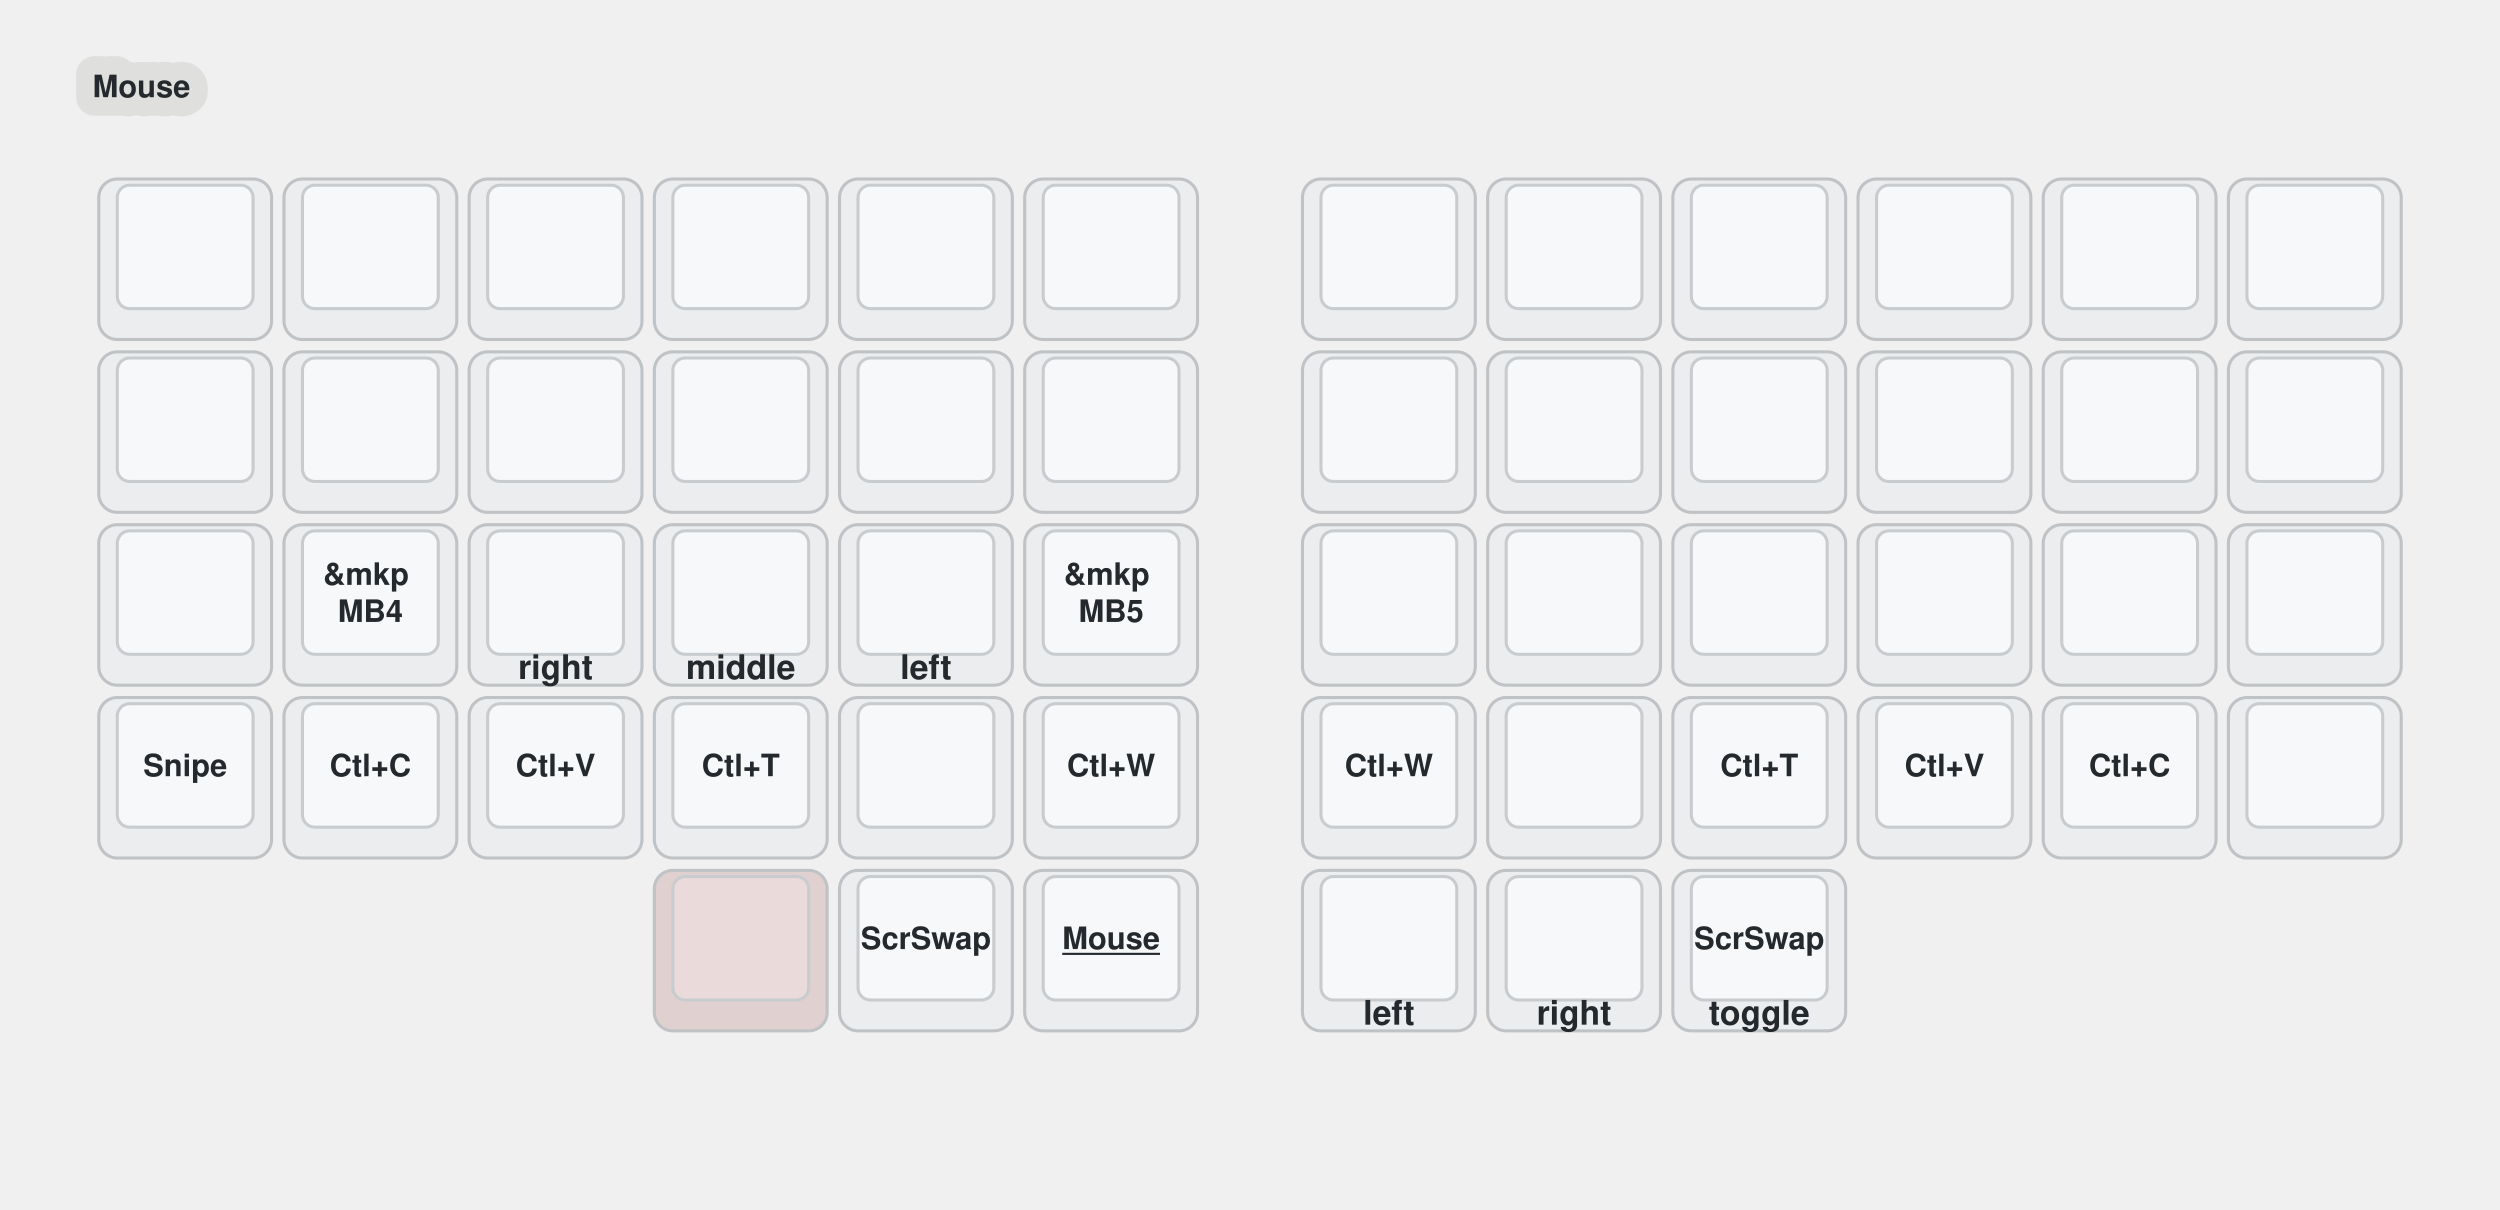
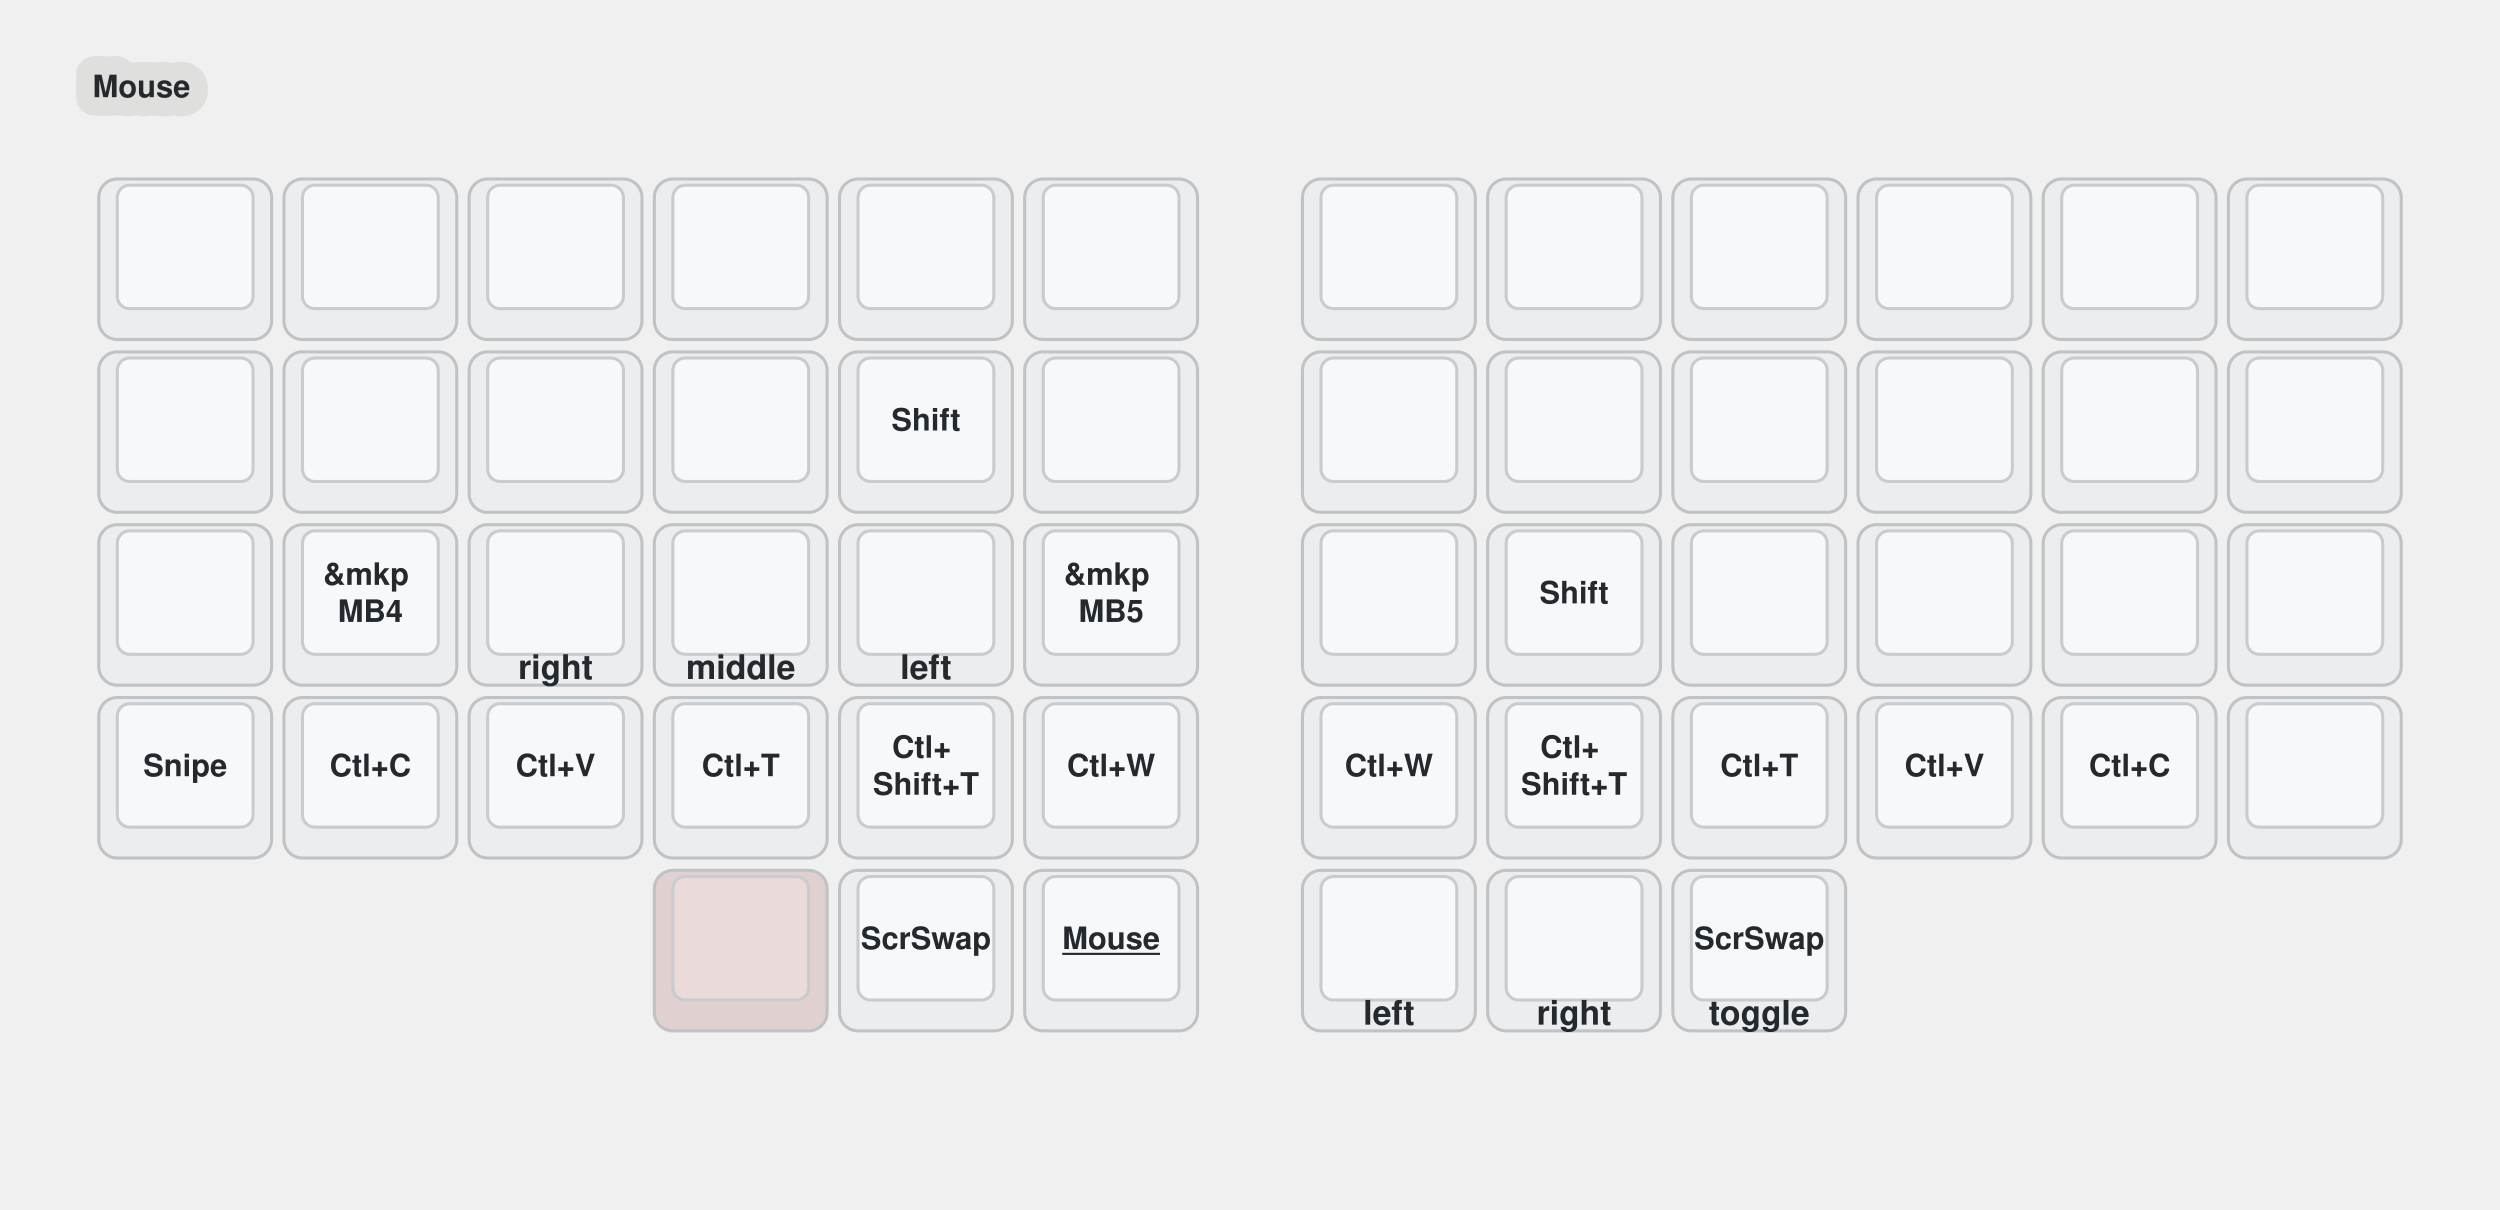
<svg xmlns="http://www.w3.org/2000/svg" xmlns:xlink="http://www.w3.org/1999/xlink" width="810" height="392" viewBox="0 0 810 392" class="keymap">
  <defs>/* start glyphs */
<svg id="mdi:apple-keyboard-control">
      <svg id="mdi-apple-keyboard-control" viewBox="0 0 24 24">
        <path d="M19.78,11.78L18.36,13.19L12,6.83L5.64,13.19L4.22,11.78L12,4L19.78,11.78Z" />
-       </svg>
-     </svg>
-     <svg id="mdi:apple-keyboard-shift">
-       <svg id="mdi-apple-keyboard-shift" viewBox="0 0 24 24">
-         <path d="M15,18V12H17.17L12,6.83L6.83,12H9V18H15M12,4L22,14H17V20H7V14H2L12,4Z" />
      </svg>
    </svg>
    <svg id="mdi:mouse">
      <svg id="mdi-mouse" viewBox="0 0 24 24">
        <path d="M11,1.07C7.05,1.56 4,4.92 4,9H11M4,15A8,8 0 0,0 12,23A8,8 0 0,0 20,15V11H4M13,1.07V9H20C20,4.92 16.94,1.56 13,1.07Z" />
      </svg>
    </svg>
    <svg id="mdi:mouse-left-click">
      <svg id="mdi-mouse-left-click" viewBox="0 0 24 24">
        <path d="M13 9V1.07C16.94 1.56 20 4.92 20 9H13M6.34 20.66C4.84 19.16 4 17.12 4 15V11H20V15C20 17.12 19.16 19.16 17.66 20.66C16.16 22.16 14.12 23 12 23C9.88 23 7.84 22.16 6.34 20.66M11 9V1.07C10.3 1.16 9.63 1.33 9 1.59C6.67 2.53 4.89 4.53 4.25 7C4.09 7.64 4 8.31 4 9H11M6.34 7C6.82 5.65 7.78 4.5 9 3.81V7H6.34Z" />
      </svg>
    </svg>
    <svg id="mdi:mouse-right-click">
      <svg id="mdi-mouse-right-click" viewBox="0 0 24 24">
        <path d="M13 9V1.07C13.7 1.16 14.37 1.33 15 1.59C17.33 2.53 19.11 4.53 19.75 7C19.91 7.64 20 8.31 20 9H13M17.66 7C17.18 5.65 16.23 4.5 15 3.81V7H17.66M11 9V1.07C7.06 1.56 4 4.92 4 9H11M6.34 20.66C4.84 19.16 4 17.12 4 15V11H20V15C20 17.12 19.16 19.16 17.66 20.66C16.16 22.16 14.12 23 12 23C9.88 23 7.84 22.16 6.34 20.66Z" />
      </svg>
    </svg>
    <svg id="mdi:transfer">
      <svg id="mdi-transfer" viewBox="0 0 24 24">
        <path d="M8 4A2 2 0 0 0 6 6V10H8V6H16V9H13.5L17 12.5L20.5 9H18V6A2 2 0 0 0 16 4H8M3 12V14H11V12H3M3 15V17H11V15H3M13 15V17H21V15H13M3 18V20H11V18H3M13 18V20H21V18H13Z" />
      </svg>
    </svg>
  </defs>/* end glyphs */
<style>/* inherit to force styles through use tags */
svg path {
    fill: inherit;
}

/* font and background color specifications */
svg.keymap {
    font-family: SFMono-Regular,Consolas,Liberation Mono,Menlo,monospace;
    font-size: 14px;
    font-kerning: normal;
    text-rendering: optimizeLegibility;
    fill: #24292e;
}

/* default key styling */
rect.key {
    fill: #f6f8fa;
}

rect.key, rect.combo {
    stroke: #c9cccf;
    stroke-width: 1;
}

/* default key side styling, only used is draw_key_sides is set */
rect.side {
    filter: brightness(90%);
}

/* color accent for combo boxes */
rect.combo, rect.combo-separate {
    fill: #cdf;
}

/* color accent for held keys */
rect.held, rect.combo.held {
    fill: #fdd;
}

/* color accent for ghost (optional) keys */
rect.ghost, rect.combo.ghost {
    stroke-dasharray: 4, 4;
    stroke-width: 2;
}

text {
    text-anchor: middle;
    dominant-baseline: middle;
}

/* styling for layer labels */
text.label {
    font-weight: bold;
    text-anchor: start;
    stroke: white;
    stroke-width: 4;
    paint-order: stroke;
}

/* styling for optional footer */
text.footer {
    text-anchor: end;
    dominant-baseline: auto;
    stroke: white;
    stroke-width: 4;
    paint-order: stroke;
}

/* styling for combo tap, and key non-tap label text */
text.combo, text.hold, text.shifted, text.left, text.right, text.tl, text.tr, text.bl, text.br {
    font-size: 11px;
}

text.hold, text.bl, text.br {
    text-anchor: middle;
    dominant-baseline: auto;
}

text.shifted, text.tl, text.tr {
    text-anchor: middle;
    dominant-baseline: hanging;
}

text.left, text.tl, text.bl {
    text-anchor: start;
}

text.right, text.tr, text.br {
    text-anchor: end;
}

text.layer-activator {
    text-decoration: underline;
}

/* styling for hold/shifted label text in combo box */
text.combo.hold, text.combo.shifted, text.combo.left, text.combo.right {
    font-size: 8px;
}

/* lighter symbol for transparent keys */
text.trans {
    fill: #7b7e81;
}

/* styling for combo dendrons */
path.combo {
    stroke-width: 1;
    stroke: gray;
    fill: none;
}

/* Start Tabler Icons Cleanup */
/* cannot use height/width with glyphs */
.icon-tabler &gt; path {
    fill: inherit;
    stroke: inherit;
    stroke-width: 2;
}
/* hide tabler's default box */
.icon-tabler &gt; path[stroke="none"][fill="none"] {
    visibility: hidden;
}
/* End Tabler Icons Cleanup */

svg.keymap {
  font-family: Helvetica Neue, Helvetica, Arial, sans-serif;
  font-size: 10px;
  font-weight: bold;
}

text.label {
  stroke: #dfdfde;
  stroke-width: 12;
  stroke-linejoin: round;
}

rect.combo, rect.combo-separate {
  opacity: 0.95;
  stroke: #c9cccf;
  stroke-width: 0.5;
  fill: #d7eaed;
}
path.combo {
  stroke-dasharray: 4, 4;
  stroke-opacity: 0.3;
}

rect.held, rect.combo.held {
  fill: #ebdada;
}

.trans.tap, .ghost.tap {
  opacity: 0.5;
}

.shifted {
  translate: -9px 3px;
  opacity: 0.3;
}

.toggle.shifted {
  translate: -12px 17px;
  opacity: 1.0;
}
.toggle.hold {
  translate: 12px -25px;
}

.text_with_symbol.tap {
  translate: -1px 1px;
}
.text_with_symbol.shifted {
  translate: 8px 13px;
  font-size: 8px;
  opacity: 1.0;
}

.combo.text_with_symbol.tap {
  translate: -1px 1px;
}
.combo.text_with_symbol.shifted {
  translate: 7px 5px;
  font-size: 8px;
  opacity: 1.0;
}
</style>
  <g transform="translate(30, 0)" class="layer-Mouse">
    <text x="0" y="28" class="label" id="Mouse">Mouse</text>
    <g transform="translate(0, 56)">
      <g transform="translate(30, 28)" class="key trans keypos-0">
        <rect rx="6" ry="6" x="-28" y="-26" width="56" height="52" class="key trans side" />
        <rect rx="4" ry="4" x="-22" y="-24" width="44" height="40" class="key trans" />
        <use href="#mdi:transfer" xlink:href="#mdi:transfer" x="-11" y="-15" height="22" width="22.0" class="key trans tap glyph mdi:transfer" />
      </g>
      <g transform="translate(90, 28)" class="key trans keypos-1">
        <rect rx="6" ry="6" x="-28" y="-26" width="56" height="52" class="key trans side" />
        <rect rx="4" ry="4" x="-22" y="-24" width="44" height="40" class="key trans" />
        <use href="#mdi:transfer" xlink:href="#mdi:transfer" x="-11" y="-15" height="22" width="22.0" class="key trans tap glyph mdi:transfer" />
      </g>
      <g transform="translate(150, 28)" class="key trans keypos-2">
        <rect rx="6" ry="6" x="-28" y="-26" width="56" height="52" class="key trans side" />
        <rect rx="4" ry="4" x="-22" y="-24" width="44" height="40" class="key trans" />
        <use href="#mdi:transfer" xlink:href="#mdi:transfer" x="-11" y="-15" height="22" width="22.0" class="key trans tap glyph mdi:transfer" />
      </g>
      <g transform="translate(210, 28)" class="key trans keypos-3">
        <rect rx="6" ry="6" x="-28" y="-26" width="56" height="52" class="key trans side" />
        <rect rx="4" ry="4" x="-22" y="-24" width="44" height="40" class="key trans" />
        <use href="#mdi:transfer" xlink:href="#mdi:transfer" x="-11" y="-15" height="22" width="22.0" class="key trans tap glyph mdi:transfer" />
      </g>
      <g transform="translate(270, 28)" class="key trans keypos-4">
        <rect rx="6" ry="6" x="-28" y="-26" width="56" height="52" class="key trans side" />
        <rect rx="4" ry="4" x="-22" y="-24" width="44" height="40" class="key trans" />
        <use href="#mdi:transfer" xlink:href="#mdi:transfer" x="-11" y="-15" height="22" width="22.0" class="key trans tap glyph mdi:transfer" />
      </g>
      <g transform="translate(330, 28)" class="key trans keypos-5">
        <rect rx="6" ry="6" x="-28" y="-26" width="56" height="52" class="key trans side" />
        <rect rx="4" ry="4" x="-22" y="-24" width="44" height="40" class="key trans" />
        <use href="#mdi:transfer" xlink:href="#mdi:transfer" x="-11" y="-15" height="22" width="22.0" class="key trans tap glyph mdi:transfer" />
      </g>
      <g transform="translate(420, 28)" class="key trans keypos-6">
        <rect rx="6" ry="6" x="-28" y="-26" width="56" height="52" class="key trans side" />
        <rect rx="4" ry="4" x="-22" y="-24" width="44" height="40" class="key trans" />
        <use href="#mdi:transfer" xlink:href="#mdi:transfer" x="-11" y="-15" height="22" width="22.0" class="key trans tap glyph mdi:transfer" />
      </g>
      <g transform="translate(480, 28)" class="key trans keypos-7">
        <rect rx="6" ry="6" x="-28" y="-26" width="56" height="52" class="key trans side" />
        <rect rx="4" ry="4" x="-22" y="-24" width="44" height="40" class="key trans" />
        <use href="#mdi:transfer" xlink:href="#mdi:transfer" x="-11" y="-15" height="22" width="22.0" class="key trans tap glyph mdi:transfer" />
      </g>
      <g transform="translate(540, 28)" class="key trans keypos-8">
        <rect rx="6" ry="6" x="-28" y="-26" width="56" height="52" class="key trans side" />
        <rect rx="4" ry="4" x="-22" y="-24" width="44" height="40" class="key trans" />
        <use href="#mdi:transfer" xlink:href="#mdi:transfer" x="-11" y="-15" height="22" width="22.0" class="key trans tap glyph mdi:transfer" />
      </g>
      <g transform="translate(600, 28)" class="key trans keypos-9">
        <rect rx="6" ry="6" x="-28" y="-26" width="56" height="52" class="key trans side" />
        <rect rx="4" ry="4" x="-22" y="-24" width="44" height="40" class="key trans" />
        <use href="#mdi:transfer" xlink:href="#mdi:transfer" x="-11" y="-15" height="22" width="22.0" class="key trans tap glyph mdi:transfer" />
      </g>
      <g transform="translate(660, 28)" class="key trans keypos-10">
        <rect rx="6" ry="6" x="-28" y="-26" width="56" height="52" class="key trans side" />
        <rect rx="4" ry="4" x="-22" y="-24" width="44" height="40" class="key trans" />
        <use href="#mdi:transfer" xlink:href="#mdi:transfer" x="-11" y="-15" height="22" width="22.0" class="key trans tap glyph mdi:transfer" />
      </g>
      <g transform="translate(720, 28)" class="key trans keypos-11">
        <rect rx="6" ry="6" x="-28" y="-26" width="56" height="52" class="key trans side" />
        <rect rx="4" ry="4" x="-22" y="-24" width="44" height="40" class="key trans" />
        <use href="#mdi:transfer" xlink:href="#mdi:transfer" x="-11" y="-15" height="22" width="22.0" class="key trans tap glyph mdi:transfer" />
      </g>
      <g transform="translate(30, 84)" class="key trans keypos-12">
        <rect rx="6" ry="6" x="-28" y="-26" width="56" height="52" class="key trans side" />
        <rect rx="4" ry="4" x="-22" y="-24" width="44" height="40" class="key trans" />
        <use href="#mdi:transfer" xlink:href="#mdi:transfer" x="-11" y="-15" height="22" width="22.0" class="key trans tap glyph mdi:transfer" />
      </g>
      <g transform="translate(90, 84)" class="key trans keypos-13">
        <rect rx="6" ry="6" x="-28" y="-26" width="56" height="52" class="key trans side" />
        <rect rx="4" ry="4" x="-22" y="-24" width="44" height="40" class="key trans" />
        <use href="#mdi:transfer" xlink:href="#mdi:transfer" x="-11" y="-15" height="22" width="22.0" class="key trans tap glyph mdi:transfer" />
      </g>
      <g transform="translate(150, 84)" class="key trans keypos-14">
        <rect rx="6" ry="6" x="-28" y="-26" width="56" height="52" class="key trans side" />
        <rect rx="4" ry="4" x="-22" y="-24" width="44" height="40" class="key trans" />
        <use href="#mdi:transfer" xlink:href="#mdi:transfer" x="-11" y="-15" height="22" width="22.0" class="key trans tap glyph mdi:transfer" />
      </g>
      <g transform="translate(210, 84)" class="key keypos-15">
        <rect rx="6" ry="6" x="-28" y="-26" width="56" height="52" class="key side" />
        <rect rx="4" ry="4" x="-22" y="-24" width="44" height="40" class="key" />
        <use href="#mdi:apple-keyboard-control" xlink:href="#mdi:apple-keyboard-control" x="-11" y="-15" height="22" width="22.0" class="key tap glyph mdi:apple-keyboard-control" />
      </g>
      <g transform="translate(270, 84)" class="key keypos-16">
        <rect rx="6" ry="6" x="-28" y="-26" width="56" height="52" class="key side" />
        <rect rx="4" ry="4" x="-22" y="-24" width="44" height="40" class="key" />
-         <use href="#mdi:apple-keyboard-shift" xlink:href="#mdi:apple-keyboard-shift" x="-11" y="-15" height="22" width="22.0" class="key tap glyph mdi:apple-keyboard-shift" />
+         <text x="0" y="-4" class="key tap">Shift</text>
      </g>
      <g transform="translate(330, 84)" class="key trans keypos-17">
        <rect rx="6" ry="6" x="-28" y="-26" width="56" height="52" class="key trans side" />
        <rect rx="4" ry="4" x="-22" y="-24" width="44" height="40" class="key trans" />
        <use href="#mdi:transfer" xlink:href="#mdi:transfer" x="-11" y="-15" height="22" width="22.0" class="key trans tap glyph mdi:transfer" />
      </g>
      <g transform="translate(420, 84)" class="key trans keypos-18">
        <rect rx="6" ry="6" x="-28" y="-26" width="56" height="52" class="key trans side" />
        <rect rx="4" ry="4" x="-22" y="-24" width="44" height="40" class="key trans" />
        <use href="#mdi:transfer" xlink:href="#mdi:transfer" x="-11" y="-15" height="22" width="22.0" class="key trans tap glyph mdi:transfer" />
      </g>
      <g transform="translate(480, 84)" class="key trans keypos-19">
        <rect rx="6" ry="6" x="-28" y="-26" width="56" height="52" class="key trans side" />
        <rect rx="4" ry="4" x="-22" y="-24" width="44" height="40" class="key trans" />
        <use href="#mdi:transfer" xlink:href="#mdi:transfer" x="-11" y="-15" height="22" width="22.0" class="key trans tap glyph mdi:transfer" />
      </g>
      <g transform="translate(540, 84)" class="key trans keypos-20">
        <rect rx="6" ry="6" x="-28" y="-26" width="56" height="52" class="key trans side" />
        <rect rx="4" ry="4" x="-22" y="-24" width="44" height="40" class="key trans" />
        <use href="#mdi:transfer" xlink:href="#mdi:transfer" x="-11" y="-15" height="22" width="22.0" class="key trans tap glyph mdi:transfer" />
      </g>
      <g transform="translate(600, 84)" class="key trans keypos-21">
        <rect rx="6" ry="6" x="-28" y="-26" width="56" height="52" class="key trans side" />
        <rect rx="4" ry="4" x="-22" y="-24" width="44" height="40" class="key trans" />
        <use href="#mdi:transfer" xlink:href="#mdi:transfer" x="-11" y="-15" height="22" width="22.0" class="key trans tap glyph mdi:transfer" />
      </g>
      <g transform="translate(660, 84)" class="key trans keypos-22">
        <rect rx="6" ry="6" x="-28" y="-26" width="56" height="52" class="key trans side" />
        <rect rx="4" ry="4" x="-22" y="-24" width="44" height="40" class="key trans" />
        <use href="#mdi:transfer" xlink:href="#mdi:transfer" x="-11" y="-15" height="22" width="22.0" class="key trans tap glyph mdi:transfer" />
      </g>
      <g transform="translate(720, 84)" class="key trans keypos-23">
        <rect rx="6" ry="6" x="-28" y="-26" width="56" height="52" class="key trans side" />
        <rect rx="4" ry="4" x="-22" y="-24" width="44" height="40" class="key trans" />
        <use href="#mdi:transfer" xlink:href="#mdi:transfer" x="-11" y="-15" height="22" width="22.0" class="key trans tap glyph mdi:transfer" />
      </g>
      <g transform="translate(30, 140)" class="key trans keypos-24">
        <rect rx="6" ry="6" x="-28" y="-26" width="56" height="52" class="key trans side" />
        <rect rx="4" ry="4" x="-22" y="-24" width="44" height="40" class="key trans" />
        <use href="#mdi:transfer" xlink:href="#mdi:transfer" x="-11" y="-15" height="22" width="22.0" class="key trans tap glyph mdi:transfer" />
      </g>
      <g transform="translate(90, 140)" class="key keypos-25">
        <rect rx="6" ry="6" x="-28" y="-26" width="56" height="52" class="key side" />
        <rect rx="4" ry="4" x="-22" y="-24" width="44" height="40" class="key" />
        <text x="0" y="-4" class="key tap">
          <tspan x="0" dy="-0.6em">&amp;mkp</tspan>
          <tspan x="0" dy="1.2em">MB4</tspan>
        </text>
      </g>
      <g transform="translate(150, 140)" class="key keypos-26">
        <rect rx="6" ry="6" x="-28" y="-26" width="56" height="52" class="key side" />
        <rect rx="4" ry="4" x="-22" y="-24" width="44" height="40" class="key" />
        <use href="#mdi:mouse-right-click" xlink:href="#mdi:mouse-right-click" x="-11" y="-15" height="22" width="22.0" class="key tap glyph mdi:mouse-right-click" />
        <text x="0" y="24" class="key hold">right</text>
      </g>
      <g transform="translate(210, 140)" class="key keypos-27">
        <rect rx="6" ry="6" x="-28" y="-26" width="56" height="52" class="key side" />
        <rect rx="4" ry="4" x="-22" y="-24" width="44" height="40" class="key" />
        <use href="#mdi:mouse" xlink:href="#mdi:mouse" x="-11" y="-15" height="22" width="22.0" class="key tap glyph mdi:mouse" />
        <text x="0" y="24" class="key hold">middle</text>
      </g>
      <g transform="translate(270, 140)" class="key keypos-28">
        <rect rx="6" ry="6" x="-28" y="-26" width="56" height="52" class="key side" />
        <rect rx="4" ry="4" x="-22" y="-24" width="44" height="40" class="key" />
        <use href="#mdi:mouse-left-click" xlink:href="#mdi:mouse-left-click" x="-11" y="-15" height="22" width="22.0" class="key tap glyph mdi:mouse-left-click" />
        <text x="0" y="24" class="key hold">left</text>
      </g>
      <g transform="translate(330, 140)" class="key keypos-29">
        <rect rx="6" ry="6" x="-28" y="-26" width="56" height="52" class="key side" />
        <rect rx="4" ry="4" x="-22" y="-24" width="44" height="40" class="key" />
        <text x="0" y="-4" class="key tap">
          <tspan x="0" dy="-0.6em">&amp;mkp</tspan>
          <tspan x="0" dy="1.2em">MB5</tspan>
        </text>
      </g>
      <g transform="translate(420, 140)" class="key keypos-30">
        <rect rx="6" ry="6" x="-28" y="-26" width="56" height="52" class="key side" />
        <rect rx="4" ry="4" x="-22" y="-24" width="44" height="40" class="key" />
        <use href="#mdi:apple-keyboard-control" xlink:href="#mdi:apple-keyboard-control" x="-11" y="-15" height="22" width="22.0" class="key tap glyph mdi:apple-keyboard-control" />
      </g>
      <g transform="translate(480, 140)" class="key keypos-31">
        <rect rx="6" ry="6" x="-28" y="-26" width="56" height="52" class="key side" />
        <rect rx="4" ry="4" x="-22" y="-24" width="44" height="40" class="key" />
-         <use href="#mdi:apple-keyboard-shift" xlink:href="#mdi:apple-keyboard-shift" x="-11" y="-15" height="22" width="22.0" class="key tap glyph mdi:apple-keyboard-shift" />
+         <text x="0" y="-4" class="key tap">Shift</text>
      </g>
      <g transform="translate(540, 140)" class="key trans keypos-32">
        <rect rx="6" ry="6" x="-28" y="-26" width="56" height="52" class="key trans side" />
        <rect rx="4" ry="4" x="-22" y="-24" width="44" height="40" class="key trans" />
        <use href="#mdi:transfer" xlink:href="#mdi:transfer" x="-11" y="-15" height="22" width="22.0" class="key trans tap glyph mdi:transfer" />
      </g>
      <g transform="translate(600, 140)" class="key trans keypos-33">
        <rect rx="6" ry="6" x="-28" y="-26" width="56" height="52" class="key trans side" />
        <rect rx="4" ry="4" x="-22" y="-24" width="44" height="40" class="key trans" />
        <use href="#mdi:transfer" xlink:href="#mdi:transfer" x="-11" y="-15" height="22" width="22.0" class="key trans tap glyph mdi:transfer" />
      </g>
      <g transform="translate(660, 140)" class="key trans keypos-34">
        <rect rx="6" ry="6" x="-28" y="-26" width="56" height="52" class="key trans side" />
        <rect rx="4" ry="4" x="-22" y="-24" width="44" height="40" class="key trans" />
        <use href="#mdi:transfer" xlink:href="#mdi:transfer" x="-11" y="-15" height="22" width="22.0" class="key trans tap glyph mdi:transfer" />
      </g>
      <g transform="translate(720, 140)" class="key trans keypos-35">
        <rect rx="6" ry="6" x="-28" y="-26" width="56" height="52" class="key trans side" />
        <rect rx="4" ry="4" x="-22" y="-24" width="44" height="40" class="key trans" />
        <use href="#mdi:transfer" xlink:href="#mdi:transfer" x="-11" y="-15" height="22" width="22.0" class="key trans tap glyph mdi:transfer" />
      </g>
      <g transform="translate(30, 196)" class="key keypos-36">
        <rect rx="6" ry="6" x="-28" y="-26" width="56" height="52" class="key side" />
        <rect rx="4" ry="4" x="-22" y="-24" width="44" height="40" class="key" />
        <text x="0" y="-4" class="key tap">Snipe</text>
      </g>
      <g transform="translate(90, 196)" class="key keypos-37">
        <rect rx="6" ry="6" x="-28" y="-26" width="56" height="52" class="key side" />
        <rect rx="4" ry="4" x="-22" y="-24" width="44" height="40" class="key" />
        <text x="0" y="-4" class="key tap">Ctl+C</text>
      </g>
      <g transform="translate(150, 196)" class="key keypos-38">
        <rect rx="6" ry="6" x="-28" y="-26" width="56" height="52" class="key side" />
        <rect rx="4" ry="4" x="-22" y="-24" width="44" height="40" class="key" />
        <text x="0" y="-4" class="key tap">Ctl+V</text>
      </g>
      <g transform="translate(210, 196)" class="key keypos-39">
        <rect rx="6" ry="6" x="-28" y="-26" width="56" height="52" class="key side" />
        <rect rx="4" ry="4" x="-22" y="-24" width="44" height="40" class="key" />
        <text x="0" y="-4" class="key tap">Ctl+T</text>
      </g>
      <g transform="translate(270, 196)" class="key keypos-40">
        <rect rx="6" ry="6" x="-28" y="-26" width="56" height="52" class="key side" />
        <rect rx="4" ry="4" x="-22" y="-24" width="44" height="40" class="key" />
-         <use href="#mdi:apple-keyboard-shift" xlink:href="#mdi:apple-keyboard-shift" x="-11" y="-15" height="22" width="22.0" class="key tap glyph mdi:apple-keyboard-shift" />
+         <text x="0" y="-4" class="key tap">
+           <tspan x="0" dy="-0.6em">Ctl+</tspan>
+           <tspan x="0" dy="1.2em">Shift+T</tspan>
+         </text>
      </g>
      <g transform="translate(330, 196)" class="key keypos-41">
        <rect rx="6" ry="6" x="-28" y="-26" width="56" height="52" class="key side" />
        <rect rx="4" ry="4" x="-22" y="-24" width="44" height="40" class="key" />
        <text x="0" y="-4" class="key tap">Ctl+W</text>
      </g>
      <g transform="translate(420, 196)" class="key keypos-42">
        <rect rx="6" ry="6" x="-28" y="-26" width="56" height="52" class="key side" />
        <rect rx="4" ry="4" x="-22" y="-24" width="44" height="40" class="key" />
        <text x="0" y="-4" class="key tap">Ctl+W</text>
      </g>
      <g transform="translate(480, 196)" class="key keypos-43">
        <rect rx="6" ry="6" x="-28" y="-26" width="56" height="52" class="key side" />
        <rect rx="4" ry="4" x="-22" y="-24" width="44" height="40" class="key" />
-         <use href="#mdi:apple-keyboard-shift" xlink:href="#mdi:apple-keyboard-shift" x="-11" y="-15" height="22" width="22.0" class="key tap glyph mdi:apple-keyboard-shift" />
+         <text x="0" y="-4" class="key tap">
+           <tspan x="0" dy="-0.6em">Ctl+</tspan>
+           <tspan x="0" dy="1.2em">Shift+T</tspan>
+         </text>
      </g>
      <g transform="translate(540, 196)" class="key keypos-44">
        <rect rx="6" ry="6" x="-28" y="-26" width="56" height="52" class="key side" />
        <rect rx="4" ry="4" x="-22" y="-24" width="44" height="40" class="key" />
        <text x="0" y="-4" class="key tap">Ctl+T</text>
      </g>
      <g transform="translate(600, 196)" class="key keypos-45">
        <rect rx="6" ry="6" x="-28" y="-26" width="56" height="52" class="key side" />
        <rect rx="4" ry="4" x="-22" y="-24" width="44" height="40" class="key" />
        <text x="0" y="-4" class="key tap">Ctl+V</text>
      </g>
      <g transform="translate(660, 196)" class="key keypos-46">
        <rect rx="6" ry="6" x="-28" y="-26" width="56" height="52" class="key side" />
        <rect rx="4" ry="4" x="-22" y="-24" width="44" height="40" class="key" />
        <text x="0" y="-4" class="key tap">Ctl+C</text>
      </g>
      <g transform="translate(720, 196)" class="key trans keypos-47">
        <rect rx="6" ry="6" x="-28" y="-26" width="56" height="52" class="key trans side" />
        <rect rx="4" ry="4" x="-22" y="-24" width="44" height="40" class="key trans" />
        <use href="#mdi:transfer" xlink:href="#mdi:transfer" x="-11" y="-15" height="22" width="22.0" class="key trans tap glyph mdi:transfer" />
      </g>
      <g transform="translate(210, 252)" class="key held keypos-48">
        <rect rx="6" ry="6" x="-28" y="-26" width="56" height="52" class="key held side" />
        <rect rx="4" ry="4" x="-22" y="-24" width="44" height="40" class="key held" />
      </g>
      <g transform="translate(270, 252)" class="key keypos-49">
        <rect rx="6" ry="6" x="-28" y="-26" width="56" height="52" class="key side" />
        <rect rx="4" ry="4" x="-22" y="-24" width="44" height="40" class="key" />
        <text x="0" y="-4" class="key tap">ScrSwap</text>
      </g>
      <g transform="translate(330, 252)" class="key keypos-50">
        <rect rx="6" ry="6" x="-28" y="-26" width="56" height="52" class="key side" />
        <rect rx="4" ry="4" x="-22" y="-24" width="44" height="40" class="key" />
        <a href="#Mouse">
          <text x="0" y="-4" class="key tap layer-activator">Mouse</text>
        </a>
      </g>
      <g transform="translate(420, 252)" class="key keypos-51">
        <rect rx="6" ry="6" x="-28" y="-26" width="56" height="52" class="key side" />
        <rect rx="4" ry="4" x="-22" y="-24" width="44" height="40" class="key" />
        <use href="#mdi:mouse-left-click" xlink:href="#mdi:mouse-left-click" x="-11" y="-15" height="22" width="22.0" class="key tap glyph mdi:mouse-left-click" />
        <text x="0" y="24" class="key hold">left</text>
      </g>
      <g transform="translate(480, 252)" class="key keypos-52">
        <rect rx="6" ry="6" x="-28" y="-26" width="56" height="52" class="key side" />
        <rect rx="4" ry="4" x="-22" y="-24" width="44" height="40" class="key" />
        <use href="#mdi:mouse-right-click" xlink:href="#mdi:mouse-right-click" x="-11" y="-15" height="22" width="22.0" class="key tap glyph mdi:mouse-right-click" />
        <text x="0" y="24" class="key hold">right</text>
      </g>
      <g transform="translate(540, 252)" class="key keypos-53">
        <rect rx="6" ry="6" x="-28" y="-26" width="56" height="52" class="key side" />
        <rect rx="4" ry="4" x="-22" y="-24" width="44" height="40" class="key" />
        <text x="0" y="-4" class="key tap">ScrSwap</text>
        <text x="0" y="24" class="key hold">toggle</text>
      </g>
    </g>
  </g>
</svg>
